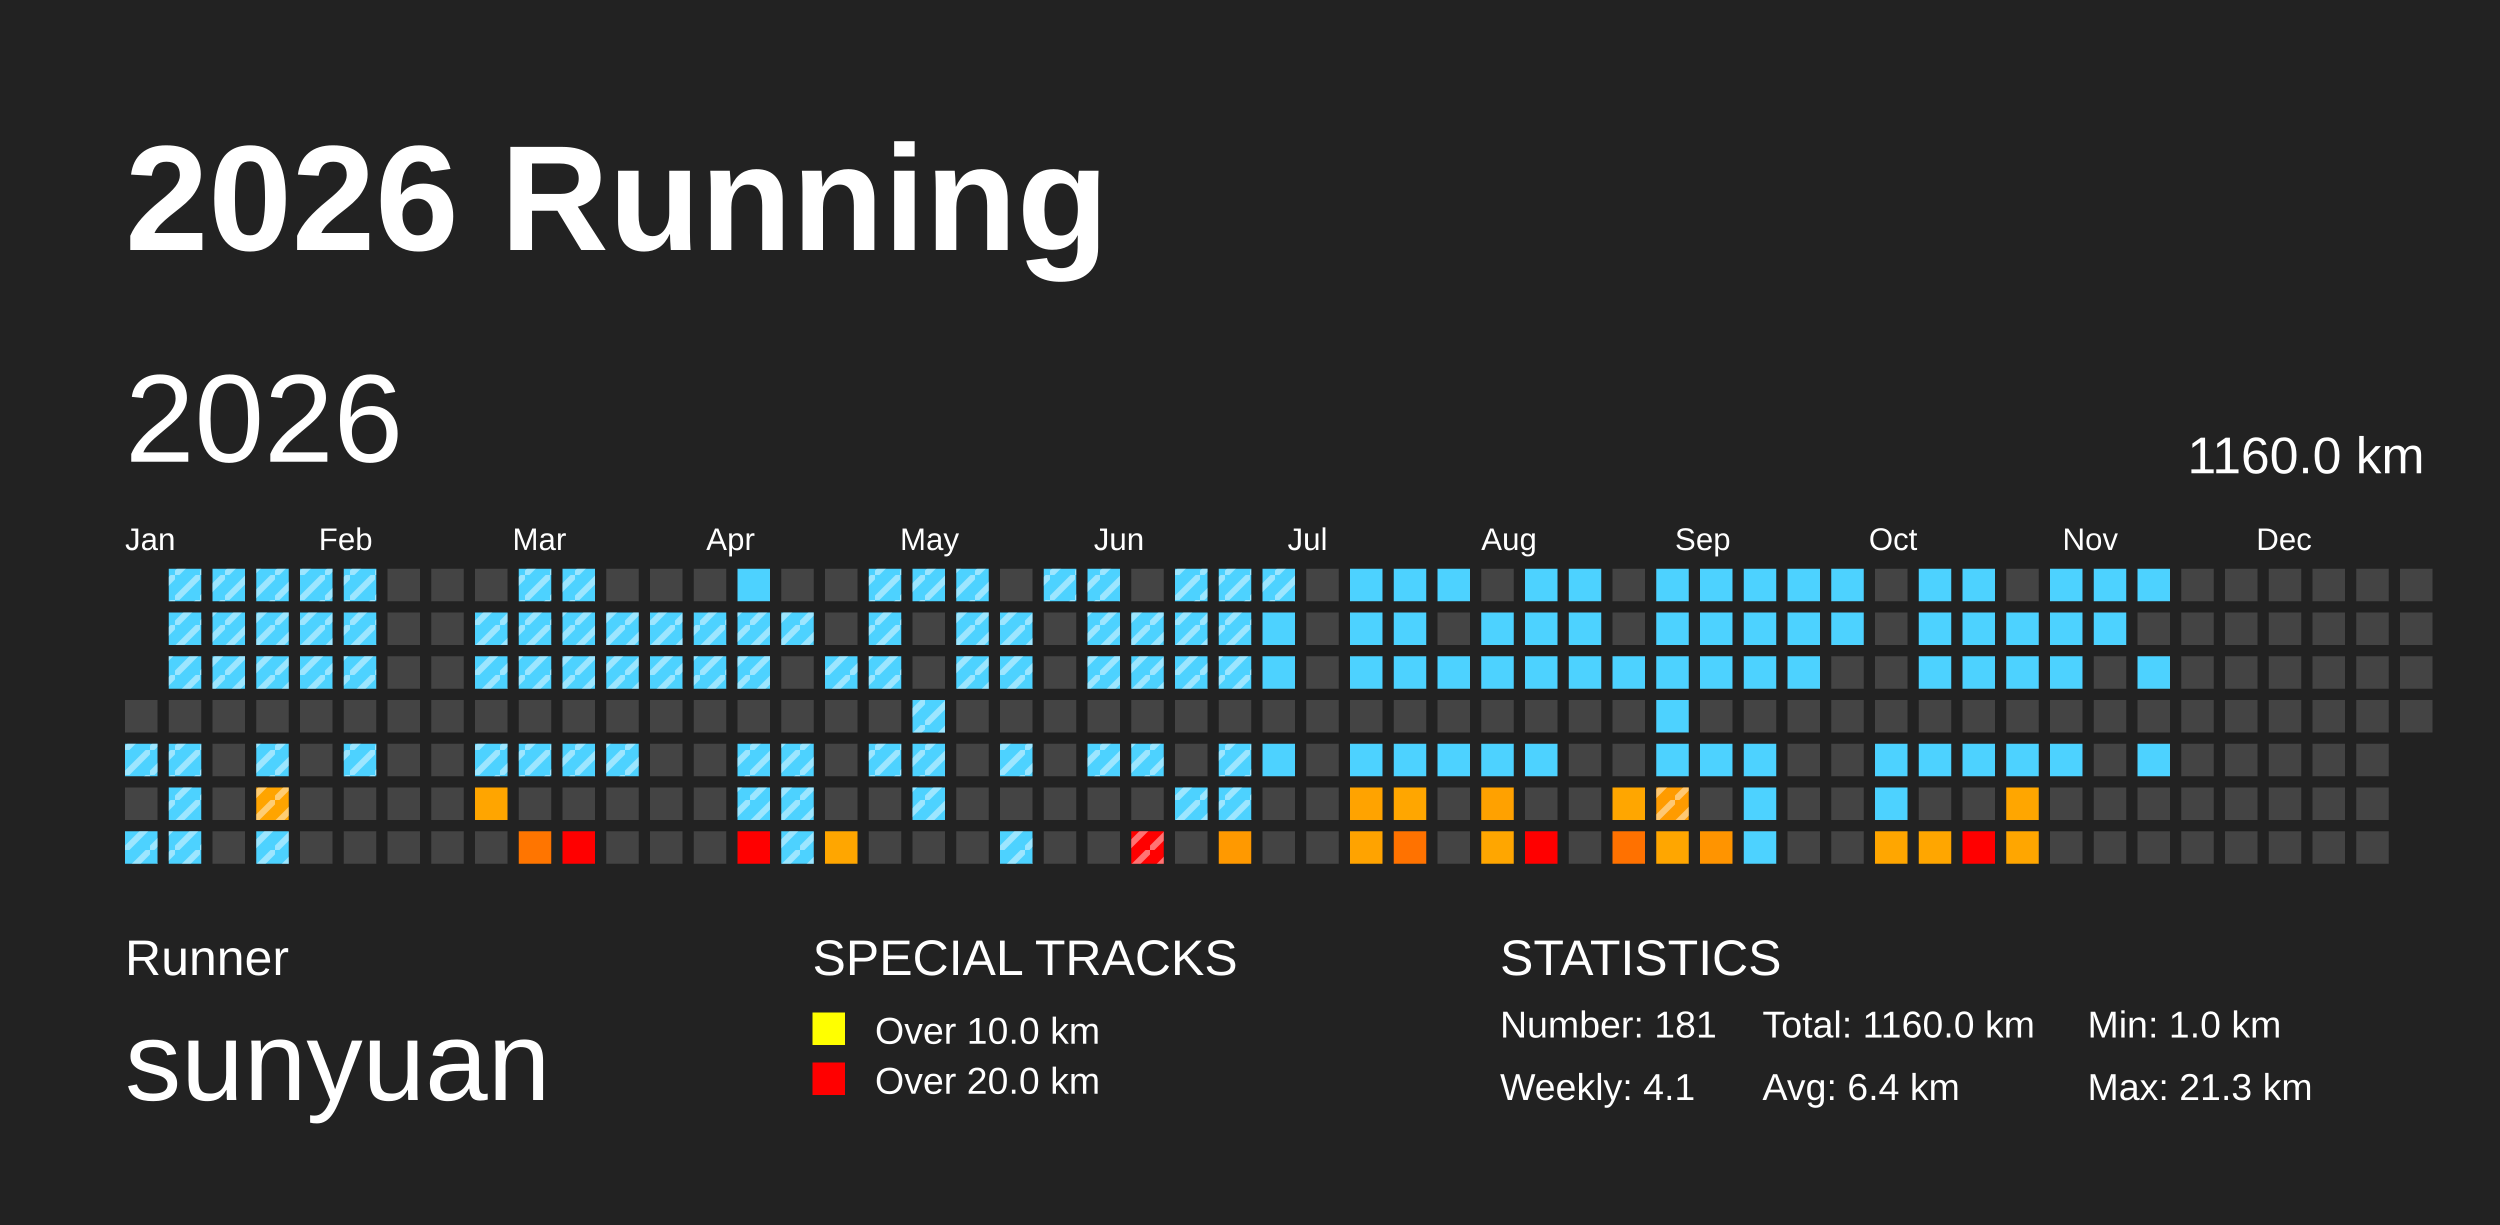
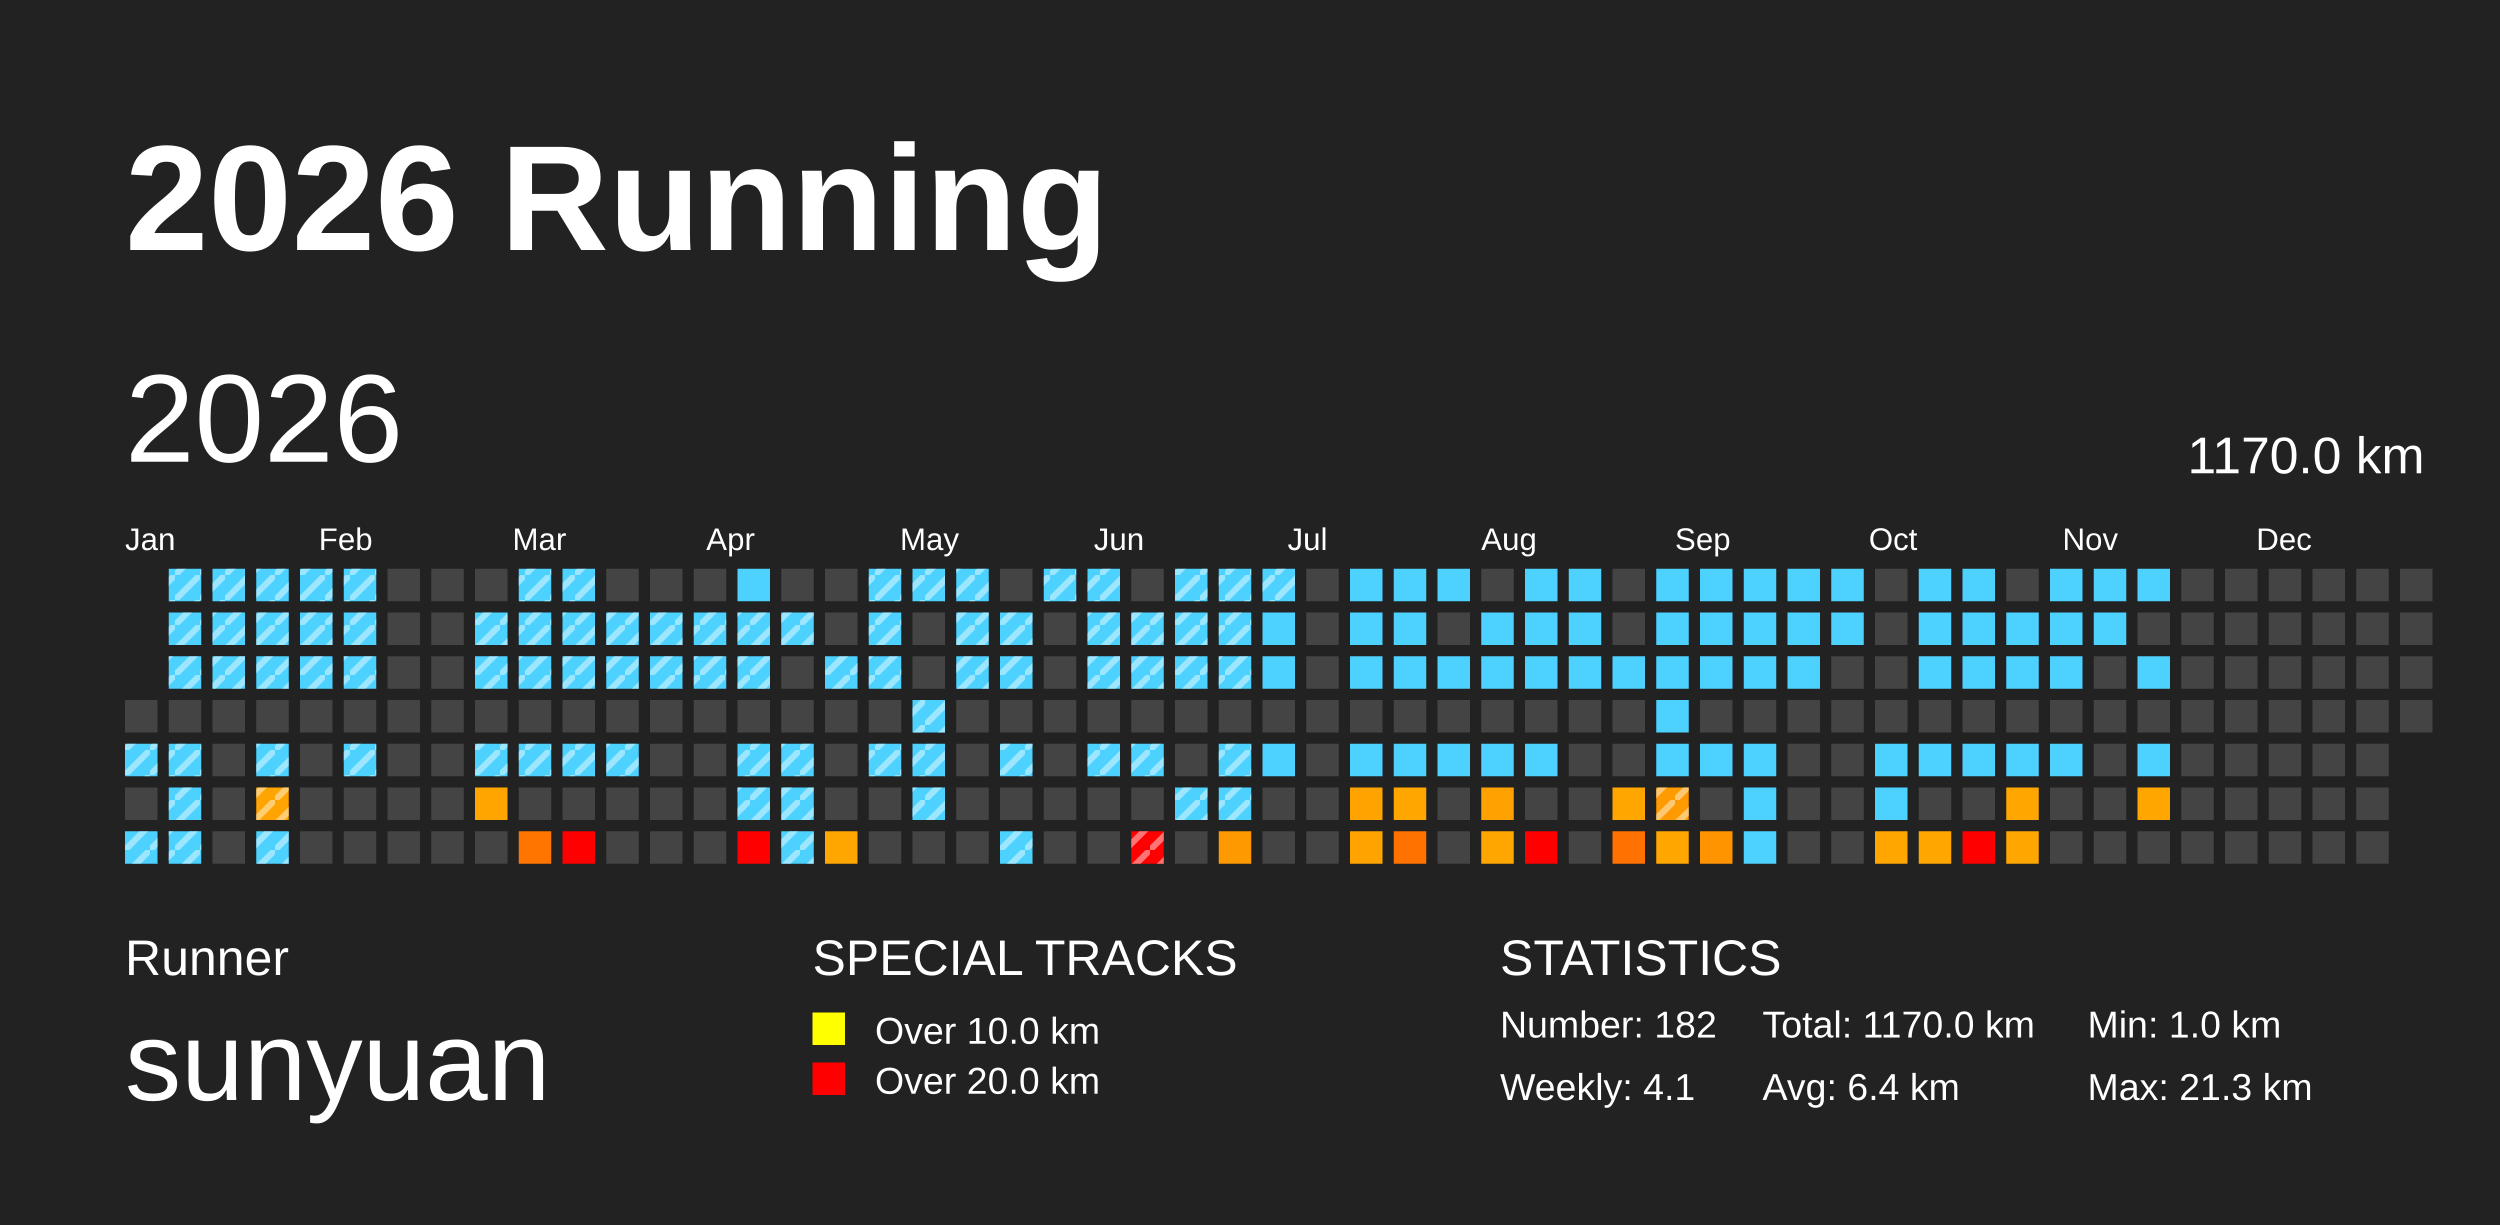
<svg xmlns="http://www.w3.org/2000/svg" baseProfile="full" height="98mm" version="1.1" viewBox="0,0,200,98" width="200mm">
  <defs>
    <pattern height="2" id="indoor-stripe" patternUnits="userSpaceOnUse" width="2">
      <line stroke="white" stroke-opacity="0.45" stroke-width="0.5" x1="0" x2="2" y1="2" y2="0" />
    </pattern>
  </defs>
  <rect fill="#222222" height="98" width="200" x="0" y="0" />
  <text fill="#FFFFFF" style="font-size:12px; font-family:Arial; font-weight:bold;" x="10" y="20">2026 Running</text>
  <text fill="#FFFFFF" style="font-size:4px; font-family:Arial" x="10" y="78">Runner</text>
  <text fill="#FFFFFF" style="font-size:9px; font-family:Arial" x="10" y="88">sunyuan</text>
  <text fill="#FFFFFF" style="font-size:4px; font-family:Arial" x="65" y="78">SPECIAL TRACKS</text>
  <rect fill="yellow" height="2.6" width="2.6" x="65" y="81" />
  <text fill="#FFFFFF" style="font-size:3px; font-family:Arial" x="70" y="83.5">Over 10.0 km</text>
  <rect fill="red" height="2.6" width="2.6" x="65" y="85" />
  <text fill="#FFFFFF" style="font-size:3px; font-family:Arial" x="70" y="87.5">Over 20.0 km</text>
  <text fill="#FFFFFF" style="font-size:4px; font-family:Arial" x="120" y="78">STATISTICS</text>
-   <text fill="#FFFFFF" style="font-size:3px; font-family:Arial" x="120" y="83">Number: 181</text>
+   <text fill="#FFFFFF" style="font-size:3px; font-family:Arial" x="120" y="83">Number: 182</text>
  <text fill="#FFFFFF" style="font-size:3px; font-family:Arial" x="120" y="88">Weekly: 4.1</text>
-   <text fill="#FFFFFF" style="font-size:3px; font-family:Arial" x="141" y="83">Total: 1160.0 km</text>
+   <text fill="#FFFFFF" style="font-size:3px; font-family:Arial" x="141" y="83">Total: 1170.0 km</text>
  <text fill="#FFFFFF" style="font-size:3px; font-family:Arial" x="141" y="88">Avg: 6.4 km</text>
  <text fill="#FFFFFF" style="font-size:3px; font-family:Arial" x="167" y="83">Min: 1.0 km</text>
  <text fill="#FFFFFF" style="font-size:3px; font-family:Arial" x="167" y="88">Max: 21.3 km</text>
  <text dominant-baseline="hanging" fill="#FFFFFF" style="font-size:10.0px; font-family:Arial;" x="10" y="30">2026</text>
-   <text dominant-baseline="hanging" fill="#FFFFFF" style="font-size:4.125px; font-family:Arial;" x="175" y="35">1160.0 km</text>
+   <text dominant-baseline="hanging" fill="#FFFFFF" style="font-size:4.125px; font-family:Arial;" x="175" y="35">1170.0 km</text>
  <text fill="#FFFFFF" style="font-size:2.5px; font-family:Arial" x="10.0" y="44">Jan</text>
  <text fill="#FFFFFF" style="font-size:2.5px; font-family:Arial" x="25.5" y="44">Feb</text>
  <text fill="#FFFFFF" style="font-size:2.5px; font-family:Arial" x="41.0" y="44">Mar</text>
  <text fill="#FFFFFF" style="font-size:2.5px; font-family:Arial" x="56.5" y="44">Apr</text>
  <text fill="#FFFFFF" style="font-size:2.5px; font-family:Arial" x="72.0" y="44">May</text>
  <text fill="#FFFFFF" style="font-size:2.5px; font-family:Arial" x="87.5" y="44">Jun</text>
  <text fill="#FFFFFF" style="font-size:2.5px; font-family:Arial" x="103.0" y="44">Jul</text>
  <text fill="#FFFFFF" style="font-size:2.5px; font-family:Arial" x="118.5" y="44">Aug</text>
  <text fill="#FFFFFF" style="font-size:2.5px; font-family:Arial" x="134.0" y="44">Sep</text>
  <text fill="#FFFFFF" style="font-size:2.5px; font-family:Arial" x="149.5" y="44">Oct</text>
  <text fill="#FFFFFF" style="font-size:2.5px; font-family:Arial" x="165.0" y="44">Nov</text>
  <text fill="#FFFFFF" style="font-size:2.5px; font-family:Arial" x="180.5" y="44">Dec</text>
  <rect fill="#444444" height="2.6" width="2.6" x="10.0" y="56.0" />
  <rect fill="#4dd2ff" height="2.6" width="2.6" x="10.0" y="59.5" />
  <rect fill="url(#indoor-stripe)" height="2.6" style="pointer-events: none;" width="2.6" x="10.0" y="59.5" />
  <rect fill="#444444" height="2.6" width="2.6" x="10.0" y="63.0" />
  <rect fill="#4dd2ff" height="2.6" width="2.6" x="10.0" y="66.5" />
  <rect fill="url(#indoor-stripe)" height="2.6" style="pointer-events: none;" width="2.6" x="10.0" y="66.5" />
  <rect fill="#4dd2ff" height="2.6" width="2.6" x="13.5" y="45.5" />
  <rect fill="url(#indoor-stripe)" height="2.6" style="pointer-events: none;" width="2.6" x="13.5" y="45.5" />
  <rect fill="#4dd2ff" height="2.6" width="2.6" x="13.5" y="49.0" />
  <rect fill="url(#indoor-stripe)" height="2.6" style="pointer-events: none;" width="2.6" x="13.5" y="49.0" />
  <rect fill="#4dd2ff" height="2.6" width="2.6" x="13.5" y="52.5" />
  <rect fill="url(#indoor-stripe)" height="2.6" style="pointer-events: none;" width="2.6" x="13.5" y="52.5" />
  <rect fill="#444444" height="2.6" width="2.6" x="13.5" y="56.0" />
  <rect fill="#4dd2ff" height="2.6" width="2.6" x="13.5" y="59.5" />
  <rect fill="url(#indoor-stripe)" height="2.6" style="pointer-events: none;" width="2.6" x="13.5" y="59.5" />
  <rect fill="#4dd2ff" height="2.6" width="2.6" x="13.5" y="63.0" />
  <rect fill="url(#indoor-stripe)" height="2.6" style="pointer-events: none;" width="2.6" x="13.5" y="63.0" />
  <rect fill="#4dd2ff" height="2.6" width="2.6" x="13.5" y="66.5" />
  <rect fill="url(#indoor-stripe)" height="2.6" style="pointer-events: none;" width="2.6" x="13.5" y="66.5" />
  <rect fill="#4dd2ff" height="2.6" width="2.6" x="17.0" y="45.5" />
  <rect fill="url(#indoor-stripe)" height="2.6" style="pointer-events: none;" width="2.6" x="17.0" y="45.5" />
  <rect fill="#4dd2ff" height="2.6" width="2.6" x="17.0" y="49.0" />
  <rect fill="url(#indoor-stripe)" height="2.6" style="pointer-events: none;" width="2.6" x="17.0" y="49.0" />
  <rect fill="#4dd2ff" height="2.6" width="2.6" x="17.0" y="52.5" />
  <rect fill="url(#indoor-stripe)" height="2.6" style="pointer-events: none;" width="2.6" x="17.0" y="52.5" />
  <rect fill="#444444" height="2.6" width="2.6" x="17.0" y="56.0" />
  <rect fill="#444444" height="2.6" width="2.6" x="17.0" y="59.5" />
  <rect fill="#444444" height="2.6" width="2.6" x="17.0" y="63.0" />
  <rect fill="#444444" height="2.6" width="2.6" x="17.0" y="66.5" />
  <rect fill="#4dd2ff" height="2.6" width="2.6" x="20.5" y="45.5" />
  <rect fill="url(#indoor-stripe)" height="2.6" style="pointer-events: none;" width="2.6" x="20.5" y="45.5" />
  <rect fill="#4dd2ff" height="2.6" width="2.6" x="20.5" y="49.0" />
  <rect fill="url(#indoor-stripe)" height="2.6" style="pointer-events: none;" width="2.6" x="20.5" y="49.0" />
  <rect fill="#4dd2ff" height="2.6" width="2.6" x="20.5" y="52.5" />
  <rect fill="url(#indoor-stripe)" height="2.6" style="pointer-events: none;" width="2.6" x="20.5" y="52.5" />
  <rect fill="#444444" height="2.6" width="2.6" x="20.5" y="56.0" />
  <rect fill="#4dd2ff" height="2.6" width="2.6" x="20.5" y="59.5" />
  <rect fill="url(#indoor-stripe)" height="2.6" style="pointer-events: none;" width="2.6" x="20.5" y="59.5" />
  <rect fill="#ffa400" height="2.6" width="2.6" x="20.5" y="63.0" />
  <rect fill="url(#indoor-stripe)" height="2.6" style="pointer-events: none;" width="2.6" x="20.5" y="63.0" />
  <rect fill="#4dd2ff" height="2.6" width="2.6" x="20.5" y="66.5" />
  <rect fill="url(#indoor-stripe)" height="2.6" style="pointer-events: none;" width="2.6" x="20.5" y="66.5" />
  <rect fill="#4dd2ff" height="2.6" width="2.6" x="24.0" y="45.5" />
  <rect fill="url(#indoor-stripe)" height="2.6" style="pointer-events: none;" width="2.6" x="24.0" y="45.5" />
  <rect fill="#4dd2ff" height="2.6" width="2.6" x="24.0" y="49.0" />
  <rect fill="url(#indoor-stripe)" height="2.6" style="pointer-events: none;" width="2.6" x="24.0" y="49.0" />
  <rect fill="#4dd2ff" height="2.6" width="2.6" x="24.0" y="52.5" />
  <rect fill="url(#indoor-stripe)" height="2.6" style="pointer-events: none;" width="2.6" x="24.0" y="52.5" />
  <rect fill="#444444" height="2.6" width="2.6" x="24.0" y="56.0" />
  <rect fill="#444444" height="2.6" width="2.6" x="24.0" y="59.5" />
  <rect fill="#444444" height="2.6" width="2.6" x="24.0" y="63.0" />
  <rect fill="#444444" height="2.6" width="2.6" x="24.0" y="66.5" />
  <rect fill="#4dd2ff" height="2.6" width="2.6" x="27.5" y="45.5" />
  <rect fill="url(#indoor-stripe)" height="2.6" style="pointer-events: none;" width="2.6" x="27.5" y="45.5" />
  <rect fill="#4dd2ff" height="2.6" width="2.6" x="27.5" y="49.0" />
  <rect fill="url(#indoor-stripe)" height="2.6" style="pointer-events: none;" width="2.6" x="27.5" y="49.0" />
  <rect fill="#4dd2ff" height="2.6" width="2.6" x="27.5" y="52.5" />
  <rect fill="url(#indoor-stripe)" height="2.6" style="pointer-events: none;" width="2.6" x="27.5" y="52.5" />
  <rect fill="#444444" height="2.6" width="2.6" x="27.5" y="56.0" />
  <rect fill="#4dd2ff" height="2.6" width="2.6" x="27.5" y="59.5" />
  <rect fill="url(#indoor-stripe)" height="2.6" style="pointer-events: none;" width="2.6" x="27.5" y="59.5" />
  <rect fill="#444444" height="2.6" width="2.6" x="27.5" y="63.0" />
  <rect fill="#444444" height="2.6" width="2.6" x="27.5" y="66.5" />
  <rect fill="#444444" height="2.6" width="2.6" x="31.0" y="45.5" />
  <rect fill="#444444" height="2.6" width="2.6" x="31.0" y="49.0" />
  <rect fill="#444444" height="2.6" width="2.6" x="31.0" y="52.5" />
  <rect fill="#444444" height="2.6" width="2.6" x="31.0" y="56.0" />
  <rect fill="#444444" height="2.6" width="2.6" x="31.0" y="59.5" />
  <rect fill="#444444" height="2.6" width="2.6" x="31.0" y="63.0" />
  <rect fill="#444444" height="2.6" width="2.6" x="31.0" y="66.5" />
  <rect fill="#444444" height="2.6" width="2.6" x="34.5" y="45.5" />
  <rect fill="#444444" height="2.6" width="2.6" x="34.5" y="49.0" />
  <rect fill="#444444" height="2.6" width="2.6" x="34.5" y="52.5" />
  <rect fill="#444444" height="2.6" width="2.6" x="34.5" y="56.0" />
  <rect fill="#444444" height="2.6" width="2.6" x="34.5" y="59.5" />
  <rect fill="#444444" height="2.6" width="2.6" x="34.5" y="63.0" />
  <rect fill="#444444" height="2.6" width="2.6" x="34.5" y="66.5" />
  <rect fill="#444444" height="2.6" width="2.6" x="38.0" y="45.5" />
  <rect fill="#4dd2ff" height="2.6" width="2.6" x="38.0" y="49.0" />
  <rect fill="url(#indoor-stripe)" height="2.6" style="pointer-events: none;" width="2.6" x="38.0" y="49.0" />
  <rect fill="#4dd2ff" height="2.6" width="2.6" x="38.0" y="52.5" />
  <rect fill="url(#indoor-stripe)" height="2.6" style="pointer-events: none;" width="2.6" x="38.0" y="52.5" />
  <rect fill="#444444" height="2.6" width="2.6" x="38.0" y="56.0" />
  <rect fill="#4dd2ff" height="2.6" width="2.6" x="38.0" y="59.5" />
  <rect fill="url(#indoor-stripe)" height="2.6" style="pointer-events: none;" width="2.6" x="38.0" y="59.5" />
  <rect fill="#ffa500" height="2.6" width="2.6" x="38.0" y="63.0" />
  <rect fill="#444444" height="2.6" width="2.6" x="38.0" y="66.5" />
  <rect fill="#4dd2ff" height="2.6" width="2.6" x="41.5" y="45.5" />
  <rect fill="url(#indoor-stripe)" height="2.6" style="pointer-events: none;" width="2.6" x="41.5" y="45.5" />
  <rect fill="#4dd2ff" height="2.6" width="2.6" x="41.5" y="49.0" />
  <rect fill="url(#indoor-stripe)" height="2.6" style="pointer-events: none;" width="2.6" x="41.5" y="49.0" />
  <rect fill="#4dd2ff" height="2.6" width="2.6" x="41.5" y="52.5" />
  <rect fill="url(#indoor-stripe)" height="2.6" style="pointer-events: none;" width="2.6" x="41.5" y="52.5" />
  <rect fill="#444444" height="2.6" width="2.6" x="41.5" y="56.0" />
  <rect fill="#4dd2ff" height="2.6" width="2.6" x="41.5" y="59.5" />
  <rect fill="url(#indoor-stripe)" height="2.6" style="pointer-events: none;" width="2.6" x="41.5" y="59.5" />
  <rect fill="#444444" height="2.6" width="2.6" x="41.5" y="63.0" />
  <rect fill="#ff7500" height="2.6" width="2.6" x="41.5" y="66.5" />
  <rect fill="#4dd2ff" height="2.6" width="2.6" x="45.0" y="45.5" />
  <rect fill="url(#indoor-stripe)" height="2.6" style="pointer-events: none;" width="2.6" x="45.0" y="45.5" />
  <rect fill="#4dd2ff" height="2.6" width="2.6" x="45.0" y="49.0" />
  <rect fill="url(#indoor-stripe)" height="2.6" style="pointer-events: none;" width="2.6" x="45.0" y="49.0" />
  <rect fill="#4dd2ff" height="2.6" width="2.6" x="45.0" y="52.5" />
  <rect fill="url(#indoor-stripe)" height="2.6" style="pointer-events: none;" width="2.6" x="45.0" y="52.5" />
  <rect fill="#444444" height="2.6" width="2.6" x="45.0" y="56.0" />
  <rect fill="#4dd2ff" height="2.6" width="2.6" x="45.0" y="59.5" />
  <rect fill="url(#indoor-stripe)" height="2.6" style="pointer-events: none;" width="2.6" x="45.0" y="59.5" />
  <rect fill="#444444" height="2.6" width="2.6" x="45.0" y="63.0" />
  <rect fill="red" height="2.6" width="2.6" x="45.0" y="66.5" />
  <rect fill="#444444" height="2.6" width="2.6" x="48.5" y="45.5" />
  <rect fill="#4dd2ff" height="2.6" width="2.6" x="48.5" y="49.0" />
  <rect fill="url(#indoor-stripe)" height="2.6" style="pointer-events: none;" width="2.6" x="48.5" y="49.0" />
  <rect fill="#4dd2ff" height="2.6" width="2.6" x="48.5" y="52.5" />
  <rect fill="url(#indoor-stripe)" height="2.6" style="pointer-events: none;" width="2.6" x="48.5" y="52.5" />
  <rect fill="#444444" height="2.6" width="2.6" x="48.5" y="56.0" />
  <rect fill="#4dd2ff" height="2.6" width="2.6" x="48.5" y="59.5" />
  <rect fill="url(#indoor-stripe)" height="2.6" style="pointer-events: none;" width="2.6" x="48.5" y="59.5" />
  <rect fill="#444444" height="2.6" width="2.6" x="48.5" y="63.0" />
  <rect fill="#444444" height="2.6" width="2.6" x="48.5" y="66.5" />
  <rect fill="#444444" height="2.6" width="2.6" x="52.0" y="45.5" />
  <rect fill="#4dd2ff" height="2.6" width="2.6" x="52.0" y="49.0" />
  <rect fill="url(#indoor-stripe)" height="2.6" style="pointer-events: none;" width="2.6" x="52.0" y="49.0" />
  <rect fill="#4dd2ff" height="2.6" width="2.6" x="52.0" y="52.5" />
  <rect fill="url(#indoor-stripe)" height="2.6" style="pointer-events: none;" width="2.6" x="52.0" y="52.5" />
  <rect fill="#444444" height="2.6" width="2.6" x="52.0" y="56.0" />
  <rect fill="#444444" height="2.6" width="2.6" x="52.0" y="59.5" />
  <rect fill="#444444" height="2.6" width="2.6" x="52.0" y="63.0" />
  <rect fill="#444444" height="2.6" width="2.6" x="52.0" y="66.5" />
  <rect fill="#444444" height="2.6" width="2.6" x="55.5" y="45.5" />
  <rect fill="#4dd2ff" height="2.6" width="2.6" x="55.5" y="49.0" />
  <rect fill="url(#indoor-stripe)" height="2.6" style="pointer-events: none;" width="2.6" x="55.5" y="49.0" />
  <rect fill="#4dd2ff" height="2.6" width="2.6" x="55.5" y="52.5" />
  <rect fill="url(#indoor-stripe)" height="2.6" style="pointer-events: none;" width="2.6" x="55.5" y="52.5" />
  <rect fill="#444444" height="2.6" width="2.6" x="55.5" y="56.0" />
  <rect fill="#444444" height="2.6" width="2.6" x="55.5" y="59.5" />
  <rect fill="#444444" height="2.6" width="2.6" x="55.5" y="63.0" />
  <rect fill="#444444" height="2.6" width="2.6" x="55.5" y="66.5" />
  <rect fill="#4dd2ff" height="2.6" width="2.6" x="59.0" y="45.5" />
  <rect fill="#4dd2ff" height="2.6" width="2.6" x="59.0" y="49.0" />
  <rect fill="url(#indoor-stripe)" height="2.6" style="pointer-events: none;" width="2.6" x="59.0" y="49.0" />
  <rect fill="#4dd2ff" height="2.6" width="2.6" x="59.0" y="52.5" />
  <rect fill="url(#indoor-stripe)" height="2.6" style="pointer-events: none;" width="2.6" x="59.0" y="52.5" />
  <rect fill="#444444" height="2.6" width="2.6" x="59.0" y="56.0" />
  <rect fill="#4dd2ff" height="2.6" width="2.6" x="59.0" y="59.5" />
  <rect fill="url(#indoor-stripe)" height="2.6" style="pointer-events: none;" width="2.6" x="59.0" y="59.5" />
  <rect fill="#4dd2ff" height="2.6" width="2.6" x="59.0" y="63.0" />
  <rect fill="url(#indoor-stripe)" height="2.6" style="pointer-events: none;" width="2.6" x="59.0" y="63.0" />
  <rect fill="red" height="2.6" width="2.6" x="59.0" y="66.5" />
  <rect fill="#444444" height="2.6" width="2.6" x="62.5" y="45.5" />
  <rect fill="#4dd2ff" height="2.6" width="2.6" x="62.5" y="49.0" />
  <rect fill="url(#indoor-stripe)" height="2.6" style="pointer-events: none;" width="2.6" x="62.5" y="49.0" />
  <rect fill="#444444" height="2.6" width="2.6" x="62.5" y="52.5" />
  <rect fill="#444444" height="2.6" width="2.6" x="62.5" y="56.0" />
  <rect fill="#4dd2ff" height="2.6" width="2.6" x="62.5" y="59.5" />
  <rect fill="url(#indoor-stripe)" height="2.6" style="pointer-events: none;" width="2.6" x="62.5" y="59.5" />
  <rect fill="#4dd2ff" height="2.6" width="2.6" x="62.5" y="63.0" />
  <rect fill="url(#indoor-stripe)" height="2.6" style="pointer-events: none;" width="2.6" x="62.5" y="63.0" />
  <rect fill="#4dd2ff" height="2.6" width="2.6" x="62.5" y="66.5" />
  <rect fill="url(#indoor-stripe)" height="2.6" style="pointer-events: none;" width="2.6" x="62.5" y="66.5" />
  <rect fill="#444444" height="2.6" width="2.6" x="66.0" y="45.5" />
  <rect fill="#444444" height="2.6" width="2.6" x="66.0" y="49.0" />
  <rect fill="#4dd2ff" height="2.6" width="2.6" x="66.0" y="52.5" />
  <rect fill="url(#indoor-stripe)" height="2.6" style="pointer-events: none;" width="2.6" x="66.0" y="52.5" />
  <rect fill="#444444" height="2.6" width="2.6" x="66.0" y="56.0" />
  <rect fill="#444444" height="2.6" width="2.6" x="66.0" y="59.5" />
  <rect fill="#444444" height="2.6" width="2.6" x="66.0" y="63.0" />
  <rect fill="#ffa600" height="2.6" width="2.6" x="66.0" y="66.5" />
  <rect fill="#4dd2ff" height="2.6" width="2.6" x="69.5" y="45.5" />
  <rect fill="url(#indoor-stripe)" height="2.6" style="pointer-events: none;" width="2.6" x="69.5" y="45.5" />
  <rect fill="#4dd2ff" height="2.6" width="2.6" x="69.5" y="49.0" />
  <rect fill="url(#indoor-stripe)" height="2.6" style="pointer-events: none;" width="2.6" x="69.5" y="49.0" />
  <rect fill="#4dd2ff" height="2.6" width="2.6" x="69.5" y="52.5" />
  <rect fill="url(#indoor-stripe)" height="2.6" style="pointer-events: none;" width="2.6" x="69.5" y="52.5" />
  <rect fill="#444444" height="2.6" width="2.6" x="69.5" y="56.0" />
  <rect fill="#4dd2ff" height="2.6" width="2.6" x="69.5" y="59.5" />
  <rect fill="url(#indoor-stripe)" height="2.6" style="pointer-events: none;" width="2.6" x="69.5" y="59.5" />
  <rect fill="#444444" height="2.6" width="2.6" x="69.5" y="63.0" />
  <rect fill="#444444" height="2.6" width="2.6" x="69.5" y="66.5" />
  <rect fill="#4dd2ff" height="2.6" width="2.6" x="73.0" y="45.5" />
  <rect fill="url(#indoor-stripe)" height="2.6" style="pointer-events: none;" width="2.6" x="73.0" y="45.5" />
  <rect fill="#444444" height="2.6" width="2.6" x="73.0" y="49.0" />
  <rect fill="#444444" height="2.6" width="2.6" x="73.0" y="52.5" />
  <rect fill="#4dd2ff" height="2.6" width="2.6" x="73.0" y="56.0" />
  <rect fill="url(#indoor-stripe)" height="2.6" style="pointer-events: none;" width="2.6" x="73.0" y="56.0" />
  <rect fill="#4dd2ff" height="2.6" width="2.6" x="73.0" y="59.5" />
  <rect fill="url(#indoor-stripe)" height="2.6" style="pointer-events: none;" width="2.6" x="73.0" y="59.5" />
  <rect fill="#4dd2ff" height="2.6" width="2.6" x="73.0" y="63.0" />
  <rect fill="url(#indoor-stripe)" height="2.6" style="pointer-events: none;" width="2.6" x="73.0" y="63.0" />
  <rect fill="#444444" height="2.6" width="2.6" x="73.0" y="66.5" />
  <rect fill="#4dd2ff" height="2.6" width="2.6" x="76.5" y="45.5" />
  <rect fill="url(#indoor-stripe)" height="2.6" style="pointer-events: none;" width="2.6" x="76.5" y="45.5" />
  <rect fill="#4dd2ff" height="2.6" width="2.6" x="76.5" y="49.0" />
  <rect fill="url(#indoor-stripe)" height="2.6" style="pointer-events: none;" width="2.6" x="76.5" y="49.0" />
  <rect fill="#4dd2ff" height="2.6" width="2.6" x="76.5" y="52.5" />
  <rect fill="url(#indoor-stripe)" height="2.6" style="pointer-events: none;" width="2.6" x="76.5" y="52.5" />
  <rect fill="#444444" height="2.6" width="2.6" x="76.5" y="56.0" />
  <rect fill="#444444" height="2.6" width="2.6" x="76.5" y="59.5" />
  <rect fill="#444444" height="2.6" width="2.6" x="76.5" y="63.0" />
  <rect fill="#444444" height="2.6" width="2.6" x="76.5" y="66.5" />
  <rect fill="#444444" height="2.6" width="2.6" x="80.0" y="45.5" />
  <rect fill="#4dd2ff" height="2.6" width="2.6" x="80.0" y="49.0" />
  <rect fill="url(#indoor-stripe)" height="2.6" style="pointer-events: none;" width="2.6" x="80.0" y="49.0" />
  <rect fill="#4dd2ff" height="2.6" width="2.6" x="80.0" y="52.5" />
  <rect fill="url(#indoor-stripe)" height="2.6" style="pointer-events: none;" width="2.6" x="80.0" y="52.5" />
  <rect fill="#444444" height="2.6" width="2.6" x="80.0" y="56.0" />
  <rect fill="#4dd2ff" height="2.6" width="2.6" x="80.0" y="59.5" />
  <rect fill="url(#indoor-stripe)" height="2.6" style="pointer-events: none;" width="2.6" x="80.0" y="59.5" />
  <rect fill="#444444" height="2.6" width="2.6" x="80.0" y="63.0" />
  <rect fill="#4dd2ff" height="2.6" width="2.6" x="80.0" y="66.5" />
  <rect fill="url(#indoor-stripe)" height="2.6" style="pointer-events: none;" width="2.6" x="80.0" y="66.5" />
  <rect fill="#4dd2ff" height="2.6" width="2.6" x="83.5" y="45.5" />
  <rect fill="url(#indoor-stripe)" height="2.6" style="pointer-events: none;" width="2.6" x="83.5" y="45.5" />
  <rect fill="#444444" height="2.6" width="2.6" x="83.5" y="49.0" />
  <rect fill="#444444" height="2.6" width="2.6" x="83.5" y="52.5" />
  <rect fill="#444444" height="2.6" width="2.6" x="83.5" y="56.0" />
  <rect fill="#444444" height="2.6" width="2.6" x="83.5" y="59.5" />
  <rect fill="#444444" height="2.6" width="2.6" x="83.5" y="63.0" />
  <rect fill="#444444" height="2.6" width="2.6" x="83.5" y="66.5" />
  <rect fill="#4dd2ff" height="2.6" width="2.6" x="87.0" y="45.5" />
  <rect fill="url(#indoor-stripe)" height="2.6" style="pointer-events: none;" width="2.6" x="87.0" y="45.5" />
  <rect fill="#4dd2ff" height="2.6" width="2.6" x="87.0" y="49.0" />
  <rect fill="url(#indoor-stripe)" height="2.6" style="pointer-events: none;" width="2.6" x="87.0" y="49.0" />
  <rect fill="#4dd2ff" height="2.6" width="2.6" x="87.0" y="52.5" />
  <rect fill="url(#indoor-stripe)" height="2.6" style="pointer-events: none;" width="2.6" x="87.0" y="52.5" />
  <rect fill="#444444" height="2.6" width="2.6" x="87.0" y="56.0" />
  <rect fill="#4dd2ff" height="2.6" width="2.6" x="87.0" y="59.5" />
  <rect fill="url(#indoor-stripe)" height="2.6" style="pointer-events: none;" width="2.6" x="87.0" y="59.5" />
  <rect fill="#444444" height="2.6" width="2.6" x="87.0" y="63.0" />
  <rect fill="#444444" height="2.6" width="2.6" x="87.0" y="66.5" />
  <rect fill="#444444" height="2.6" width="2.6" x="90.5" y="45.5" />
  <rect fill="#4dd2ff" height="2.6" width="2.6" x="90.5" y="49.0" />
  <rect fill="url(#indoor-stripe)" height="2.6" style="pointer-events: none;" width="2.6" x="90.5" y="49.0" />
  <rect fill="#4dd2ff" height="2.6" width="2.6" x="90.5" y="52.5" />
  <rect fill="url(#indoor-stripe)" height="2.6" style="pointer-events: none;" width="2.6" x="90.5" y="52.5" />
  <rect fill="#444444" height="2.6" width="2.6" x="90.5" y="56.0" />
  <rect fill="#4dd2ff" height="2.6" width="2.6" x="90.5" y="59.5" />
  <rect fill="url(#indoor-stripe)" height="2.6" style="pointer-events: none;" width="2.6" x="90.5" y="59.5" />
  <rect fill="#444444" height="2.6" width="2.6" x="90.5" y="63.0" />
  <rect fill="red" height="2.6" width="2.6" x="90.5" y="66.5" />
  <rect fill="url(#indoor-stripe)" height="2.6" style="pointer-events: none;" width="2.6" x="90.5" y="66.5" />
  <rect fill="#4dd2ff" height="2.6" width="2.6" x="94.0" y="45.5" />
  <rect fill="url(#indoor-stripe)" height="2.6" style="pointer-events: none;" width="2.6" x="94.0" y="45.5" />
  <rect fill="#4dd2ff" height="2.6" width="2.6" x="94.0" y="49.0" />
  <rect fill="url(#indoor-stripe)" height="2.6" style="pointer-events: none;" width="2.6" x="94.0" y="49.0" />
  <rect fill="#4dd2ff" height="2.6" width="2.6" x="94.0" y="52.5" />
  <rect fill="url(#indoor-stripe)" height="2.6" style="pointer-events: none;" width="2.6" x="94.0" y="52.5" />
  <rect fill="#444444" height="2.6" width="2.6" x="94.0" y="56.0" />
  <rect fill="#444444" height="2.6" width="2.6" x="94.0" y="59.5" />
  <rect fill="#4dd2ff" height="2.6" width="2.6" x="94.0" y="63.0" />
  <rect fill="url(#indoor-stripe)" height="2.6" style="pointer-events: none;" width="2.6" x="94.0" y="63.0" />
  <rect fill="#444444" height="2.6" width="2.6" x="94.0" y="66.5" />
  <rect fill="#4dd2ff" height="2.6" width="2.6" x="97.5" y="45.5" />
  <rect fill="url(#indoor-stripe)" height="2.6" style="pointer-events: none;" width="2.6" x="97.5" y="45.5" />
  <rect fill="#4dd2ff" height="2.6" width="2.6" x="97.5" y="49.0" />
  <rect fill="url(#indoor-stripe)" height="2.6" style="pointer-events: none;" width="2.6" x="97.5" y="49.0" />
  <rect fill="#4dd2ff" height="2.6" width="2.6" x="97.5" y="52.5" />
  <rect fill="url(#indoor-stripe)" height="2.6" style="pointer-events: none;" width="2.6" x="97.5" y="52.5" />
  <rect fill="#444444" height="2.6" width="2.6" x="97.5" y="56.0" />
  <rect fill="#4dd2ff" height="2.6" width="2.6" x="97.5" y="59.5" />
  <rect fill="url(#indoor-stripe)" height="2.6" style="pointer-events: none;" width="2.6" x="97.5" y="59.5" />
  <rect fill="#4dd2ff" height="2.6" width="2.6" x="97.5" y="63.0" />
  <rect fill="url(#indoor-stripe)" height="2.6" style="pointer-events: none;" width="2.6" x="97.5" y="63.0" />
  <rect fill="#ff9900" height="2.6" width="2.6" x="97.5" y="66.5" />
  <rect fill="#4dd2ff" height="2.6" width="2.6" x="101.0" y="45.5" />
  <rect fill="url(#indoor-stripe)" height="2.6" style="pointer-events: none;" width="2.6" x="101.0" y="45.5" />
  <rect fill="#4dd2ff" height="2.6" width="2.6" x="101.0" y="49.0" />
  <rect fill="#4dd2ff" height="2.6" width="2.6" x="101.0" y="52.5" />
  <rect fill="#444444" height="2.6" width="2.6" x="101.0" y="56.0" />
  <rect fill="#4dd2ff" height="2.6" width="2.6" x="101.0" y="59.5" />
  <rect fill="#444444" height="2.6" width="2.6" x="101.0" y="63.0" />
  <rect fill="#444444" height="2.6" width="2.6" x="101.0" y="66.5" />
  <rect fill="#444444" height="2.6" width="2.6" x="104.5" y="45.5" />
  <rect fill="#444444" height="2.6" width="2.6" x="104.5" y="49.0" />
  <rect fill="#444444" height="2.6" width="2.6" x="104.5" y="52.5" />
  <rect fill="#444444" height="2.6" width="2.6" x="104.5" y="56.0" />
  <rect fill="#444444" height="2.6" width="2.6" x="104.5" y="59.5" />
  <rect fill="#444444" height="2.6" width="2.6" x="104.5" y="63.0" />
  <rect fill="#444444" height="2.6" width="2.6" x="104.5" y="66.5" />
  <rect fill="#4dd2ff" height="2.6" width="2.6" x="108.0" y="45.5" />
  <rect fill="#4dd2ff" height="2.6" width="2.6" x="108.0" y="49.0" />
  <rect fill="#4dd2ff" height="2.6" width="2.6" x="108.0" y="52.5" />
  <rect fill="#444444" height="2.6" width="2.6" x="108.0" y="56.0" />
  <rect fill="#4dd2ff" height="2.6" width="2.6" x="108.0" y="59.5" />
  <rect fill="#ffa300" height="2.6" width="2.6" x="108.0" y="63.0" />
  <rect fill="#ffa300" height="2.6" width="2.6" x="108.0" y="66.5" />
  <rect fill="#4dd2ff" height="2.6" width="2.6" x="111.5" y="45.5" />
  <rect fill="#4dd2ff" height="2.6" width="2.6" x="111.5" y="49.0" />
  <rect fill="#4dd2ff" height="2.6" width="2.6" x="111.5" y="52.5" />
  <rect fill="#444444" height="2.6" width="2.6" x="111.5" y="56.0" />
  <rect fill="#4dd2ff" height="2.6" width="2.6" x="111.5" y="59.5" />
  <rect fill="#ffa600" height="2.6" width="2.6" x="111.5" y="63.0" />
  <rect fill="#ff7200" height="2.6" width="2.6" x="111.5" y="66.5" />
  <rect fill="#4dd2ff" height="2.6" width="2.6" x="115.0" y="45.5" />
  <rect fill="#444444" height="2.6" width="2.6" x="115.0" y="49.0" />
  <rect fill="#4dd2ff" height="2.6" width="2.6" x="115.0" y="52.5" />
  <rect fill="#444444" height="2.6" width="2.6" x="115.0" y="56.0" />
  <rect fill="#4dd2ff" height="2.6" width="2.6" x="115.0" y="59.5" />
  <rect fill="#444444" height="2.6" width="2.6" x="115.0" y="63.0" />
  <rect fill="#444444" height="2.6" width="2.6" x="115.0" y="66.5" />
  <rect fill="#444444" height="2.6" width="2.6" x="118.5" y="45.5" />
  <rect fill="#4dd2ff" height="2.6" width="2.6" x="118.5" y="49.0" />
  <rect fill="#4dd2ff" height="2.6" width="2.6" x="118.5" y="52.5" />
  <rect fill="#444444" height="2.6" width="2.6" x="118.5" y="56.0" />
  <rect fill="#4dd2ff" height="2.6" width="2.6" x="118.5" y="59.5" />
  <rect fill="#ffa100" height="2.6" width="2.6" x="118.5" y="63.0" />
  <rect fill="#ffa600" height="2.6" width="2.6" x="118.5" y="66.5" />
  <rect fill="#4dd2ff" height="2.6" width="2.6" x="122.0" y="45.5" />
  <rect fill="#4dd2ff" height="2.6" width="2.6" x="122.0" y="49.0" />
  <rect fill="#4dd2ff" height="2.6" width="2.6" x="122.0" y="52.5" />
  <rect fill="#444444" height="2.6" width="2.6" x="122.0" y="56.0" />
  <rect fill="#4dd2ff" height="2.6" width="2.6" x="122.0" y="59.5" />
  <rect fill="#444444" height="2.6" width="2.6" x="122.0" y="63.0" />
  <rect fill="red" height="2.6" width="2.6" x="122.0" y="66.5" />
  <rect fill="#4dd2ff" height="2.6" width="2.6" x="125.5" y="45.5" />
  <rect fill="#4dd2ff" height="2.6" width="2.6" x="125.5" y="49.0" />
  <rect fill="#4dd2ff" height="2.6" width="2.6" x="125.5" y="52.5" />
  <rect fill="#444444" height="2.6" width="2.6" x="125.5" y="56.0" />
  <rect fill="#444444" height="2.6" width="2.6" x="125.5" y="59.5" />
  <rect fill="#444444" height="2.6" width="2.6" x="125.5" y="63.0" />
  <rect fill="#444444" height="2.6" width="2.6" x="125.5" y="66.5" />
  <rect fill="#444444" height="2.6" width="2.6" x="129.0" y="45.5" />
  <rect fill="#444444" height="2.6" width="2.6" x="129.0" y="49.0" />
  <rect fill="#4dd2ff" height="2.6" width="2.6" x="129.0" y="52.5" />
  <rect fill="#444444" height="2.6" width="2.6" x="129.0" y="56.0" />
  <rect fill="#444444" height="2.6" width="2.6" x="129.0" y="59.5" />
  <rect fill="#ffa600" height="2.6" width="2.6" x="129.0" y="63.0" />
  <rect fill="#ff7100" height="2.6" width="2.6" x="129.0" y="66.5" />
  <rect fill="#4dd2ff" height="2.6" width="2.6" x="132.5" y="45.5" />
  <rect fill="#4dd2ff" height="2.6" width="2.6" x="132.5" y="49.0" />
  <rect fill="#4dd2ff" height="2.6" width="2.6" x="132.5" y="52.5" />
  <rect fill="#4dd2ff" height="2.6" width="2.6" x="132.5" y="56.0" />
  <rect fill="#4dd2ff" height="2.6" width="2.6" x="132.5" y="59.5" />
  <rect fill="#ff9b00" height="2.6" width="2.6" x="132.5" y="63.0" />
  <rect fill="url(#indoor-stripe)" height="2.6" style="pointer-events: none;" width="2.6" x="132.5" y="63.0" />
  <rect fill="#ffa600" height="2.6" width="2.6" x="132.5" y="66.5" />
  <rect fill="#4dd2ff" height="2.6" width="2.6" x="136.0" y="45.5" />
  <rect fill="#4dd2ff" height="2.6" width="2.6" x="136.0" y="49.0" />
  <rect fill="#4dd2ff" height="2.6" width="2.6" x="136.0" y="52.5" />
  <rect fill="#444444" height="2.6" width="2.6" x="136.0" y="56.0" />
  <rect fill="#4dd2ff" height="2.6" width="2.6" x="136.0" y="59.5" />
  <rect fill="#444444" height="2.6" width="2.6" x="136.0" y="63.0" />
  <rect fill="#ff9400" height="2.6" width="2.6" x="136.0" y="66.5" />
  <rect fill="#4dd2ff" height="2.6" width="2.6" x="139.5" y="45.5" />
  <rect fill="#4dd2ff" height="2.6" width="2.6" x="139.5" y="49.0" />
  <rect fill="#4dd2ff" height="2.6" width="2.6" x="139.5" y="52.5" />
  <rect fill="#444444" height="2.6" width="2.6" x="139.5" y="56.0" />
  <rect fill="#4dd2ff" height="2.6" width="2.6" x="139.5" y="59.5" />
  <rect fill="#4dd2ff" height="2.6" width="2.6" x="139.5" y="63.0" />
  <rect fill="#4dd2ff" height="2.6" width="2.6" x="139.5" y="66.5" />
  <rect fill="#4dd2ff" height="2.6" width="2.6" x="143.0" y="45.5" />
  <rect fill="#4dd2ff" height="2.6" width="2.6" x="143.0" y="49.0" />
  <rect fill="#4dd2ff" height="2.6" width="2.6" x="143.0" y="52.5" />
  <rect fill="#444444" height="2.6" width="2.6" x="143.0" y="56.0" />
  <rect fill="#444444" height="2.6" width="2.6" x="143.0" y="59.5" />
  <rect fill="#444444" height="2.6" width="2.6" x="143.0" y="63.0" />
  <rect fill="#444444" height="2.6" width="2.6" x="143.0" y="66.5" />
  <rect fill="#4dd2ff" height="2.6" width="2.6" x="146.5" y="45.5" />
  <rect fill="#4dd2ff" height="2.6" width="2.6" x="146.5" y="49.0" />
  <rect fill="#444444" height="2.6" width="2.6" x="146.5" y="52.5" />
  <rect fill="#444444" height="2.6" width="2.6" x="146.5" y="56.0" />
  <rect fill="#444444" height="2.6" width="2.6" x="146.5" y="59.5" />
  <rect fill="#444444" height="2.6" width="2.6" x="146.5" y="63.0" />
  <rect fill="#444444" height="2.6" width="2.6" x="146.5" y="66.5" />
  <rect fill="#444444" height="2.6" width="2.6" x="150.0" y="45.5" />
  <rect fill="#444444" height="2.6" width="2.6" x="150.0" y="49.0" />
  <rect fill="#444444" height="2.6" width="2.6" x="150.0" y="52.5" />
  <rect fill="#444444" height="2.6" width="2.6" x="150.0" y="56.0" />
  <rect fill="#4dd2ff" height="2.6" width="2.6" x="150.0" y="59.5" />
  <rect fill="#4dd2ff" height="2.6" width="2.6" x="150.0" y="63.0" />
  <rect fill="#ffa600" height="2.6" width="2.6" x="150.0" y="66.5" />
  <rect fill="#4dd2ff" height="2.6" width="2.6" x="153.5" y="45.5" />
  <rect fill="#4dd2ff" height="2.6" width="2.6" x="153.5" y="49.0" />
  <rect fill="#4dd2ff" height="2.6" width="2.6" x="153.5" y="52.5" />
  <rect fill="#444444" height="2.6" width="2.6" x="153.5" y="56.0" />
  <rect fill="#4dd2ff" height="2.6" width="2.6" x="153.5" y="59.5" />
  <rect fill="#444444" height="2.6" width="2.6" x="153.5" y="63.0" />
  <rect fill="#ffa600" height="2.6" width="2.6" x="153.5" y="66.5" />
  <rect fill="#4dd2ff" height="2.6" width="2.6" x="157.0" y="45.5" />
  <rect fill="#4dd2ff" height="2.6" width="2.6" x="157.0" y="49.0" />
  <rect fill="#4dd2ff" height="2.6" width="2.6" x="157.0" y="52.5" />
  <rect fill="#444444" height="2.6" width="2.6" x="157.0" y="56.0" />
  <rect fill="#4dd2ff" height="2.6" width="2.6" x="157.0" y="59.5" />
  <rect fill="#444444" height="2.6" width="2.6" x="157.0" y="63.0" />
  <rect fill="red" height="2.6" width="2.6" x="157.0" y="66.5" />
  <rect fill="#444444" height="2.6" width="2.6" x="160.5" y="45.5" />
  <rect fill="#4dd2ff" height="2.6" width="2.6" x="160.5" y="49.0" />
  <rect fill="#4dd2ff" height="2.6" width="2.6" x="160.5" y="52.5" />
  <rect fill="#444444" height="2.6" width="2.6" x="160.5" y="56.0" />
  <rect fill="#4dd2ff" height="2.6" width="2.6" x="160.5" y="59.5" />
  <rect fill="#ffa600" height="2.6" width="2.6" x="160.5" y="63.0" />
  <rect fill="#ffa600" height="2.6" width="2.6" x="160.5" y="66.5" />
  <rect fill="#4dd2ff" height="2.6" width="2.6" x="164.0" y="45.5" />
  <rect fill="#4dd2ff" height="2.6" width="2.6" x="164.0" y="49.0" />
  <rect fill="#4dd2ff" height="2.6" width="2.6" x="164.0" y="52.5" />
  <rect fill="#444444" height="2.6" width="2.6" x="164.0" y="56.0" />
  <rect fill="#4dd2ff" height="2.6" width="2.6" x="164.0" y="59.5" />
  <rect fill="#444444" height="2.6" width="2.6" x="164.0" y="63.0" />
  <rect fill="#444444" height="2.6" width="2.6" x="164.0" y="66.5" />
  <rect fill="#4dd2ff" height="2.6" width="2.6" x="167.5" y="45.5" />
  <rect fill="#4dd2ff" height="2.6" width="2.6" x="167.5" y="49.0" />
  <rect fill="#444444" height="2.6" width="2.6" x="167.5" y="52.5" />
  <rect fill="#444444" height="2.6" width="2.6" x="167.5" y="56.0" />
  <rect fill="#444444" height="2.6" width="2.6" x="167.5" y="59.5" />
  <rect fill="#444444" height="2.6" width="2.6" x="167.5" y="63.0" />
  <rect fill="#444444" height="2.6" width="2.6" x="167.5" y="66.5" />
  <rect fill="#4dd2ff" height="2.6" width="2.6" x="171.0" y="45.5" />
  <rect fill="#444444" height="2.6" width="2.6" x="171.0" y="49.0" />
  <rect fill="#4dd2ff" height="2.6" width="2.6" x="171.0" y="52.5" />
  <rect fill="#444444" height="2.6" width="2.6" x="171.0" y="56.0" />
  <rect fill="#4dd2ff" height="2.6" width="2.6" x="171.0" y="59.5" />
-   <rect fill="#444444" height="2.6" width="2.6" x="171.0" y="63.0" />
+   <rect fill="#ffa600" height="2.6" width="2.6" x="171.0" y="63.0" />
  <rect fill="#444444" height="2.6" width="2.6" x="171.0" y="66.5" />
  <rect fill="#444444" height="2.6" width="2.6" x="174.5" y="45.5" />
  <rect fill="#444444" height="2.6" width="2.6" x="174.5" y="49.0" />
  <rect fill="#444444" height="2.6" width="2.6" x="174.5" y="52.5" />
  <rect fill="#444444" height="2.6" width="2.6" x="174.5" y="56.0" />
  <rect fill="#444444" height="2.6" width="2.6" x="174.5" y="59.5" />
  <rect fill="#444444" height="2.6" width="2.6" x="174.5" y="63.0" />
  <rect fill="#444444" height="2.6" width="2.6" x="174.5" y="66.5" />
  <rect fill="#444444" height="2.6" width="2.6" x="178.0" y="45.5" />
  <rect fill="#444444" height="2.6" width="2.6" x="178.0" y="49.0" />
  <rect fill="#444444" height="2.6" width="2.6" x="178.0" y="52.5" />
  <rect fill="#444444" height="2.6" width="2.6" x="178.0" y="56.0" />
  <rect fill="#444444" height="2.6" width="2.6" x="178.0" y="59.5" />
  <rect fill="#444444" height="2.6" width="2.6" x="178.0" y="63.0" />
  <rect fill="#444444" height="2.6" width="2.6" x="178.0" y="66.5" />
  <rect fill="#444444" height="2.6" width="2.6" x="181.5" y="45.5" />
  <rect fill="#444444" height="2.6" width="2.6" x="181.5" y="49.0" />
  <rect fill="#444444" height="2.6" width="2.6" x="181.5" y="52.5" />
  <rect fill="#444444" height="2.6" width="2.6" x="181.5" y="56.0" />
  <rect fill="#444444" height="2.6" width="2.6" x="181.5" y="59.5" />
  <rect fill="#444444" height="2.6" width="2.6" x="181.5" y="63.0" />
  <rect fill="#444444" height="2.6" width="2.6" x="181.5" y="66.5" />
  <rect fill="#444444" height="2.6" width="2.6" x="185.0" y="45.5" />
  <rect fill="#444444" height="2.6" width="2.6" x="185.0" y="49.0" />
  <rect fill="#444444" height="2.6" width="2.6" x="185.0" y="52.5" />
  <rect fill="#444444" height="2.6" width="2.6" x="185.0" y="56.0" />
  <rect fill="#444444" height="2.6" width="2.6" x="185.0" y="59.5" />
  <rect fill="#444444" height="2.6" width="2.6" x="185.0" y="63.0" />
  <rect fill="#444444" height="2.6" width="2.6" x="185.0" y="66.5" />
  <rect fill="#444444" height="2.6" width="2.6" x="188.5" y="45.5" />
  <rect fill="#444444" height="2.6" width="2.6" x="188.5" y="49.0" />
  <rect fill="#444444" height="2.6" width="2.6" x="188.5" y="52.5" />
  <rect fill="#444444" height="2.6" width="2.6" x="188.5" y="56.0" />
  <rect fill="#444444" height="2.6" width="2.6" x="188.5" y="59.5" />
  <rect fill="#444444" height="2.6" width="2.6" x="188.5" y="63.0" />
  <rect fill="#444444" height="2.6" width="2.6" x="188.5" y="66.5" />
  <rect fill="#444444" height="2.6" width="2.6" x="192.0" y="45.5" />
  <rect fill="#444444" height="2.6" width="2.6" x="192.0" y="49.0" />
  <rect fill="#444444" height="2.6" width="2.6" x="192.0" y="52.5" />
  <rect fill="#444444" height="2.6" width="2.6" x="192.0" y="56.0" />
</svg>
